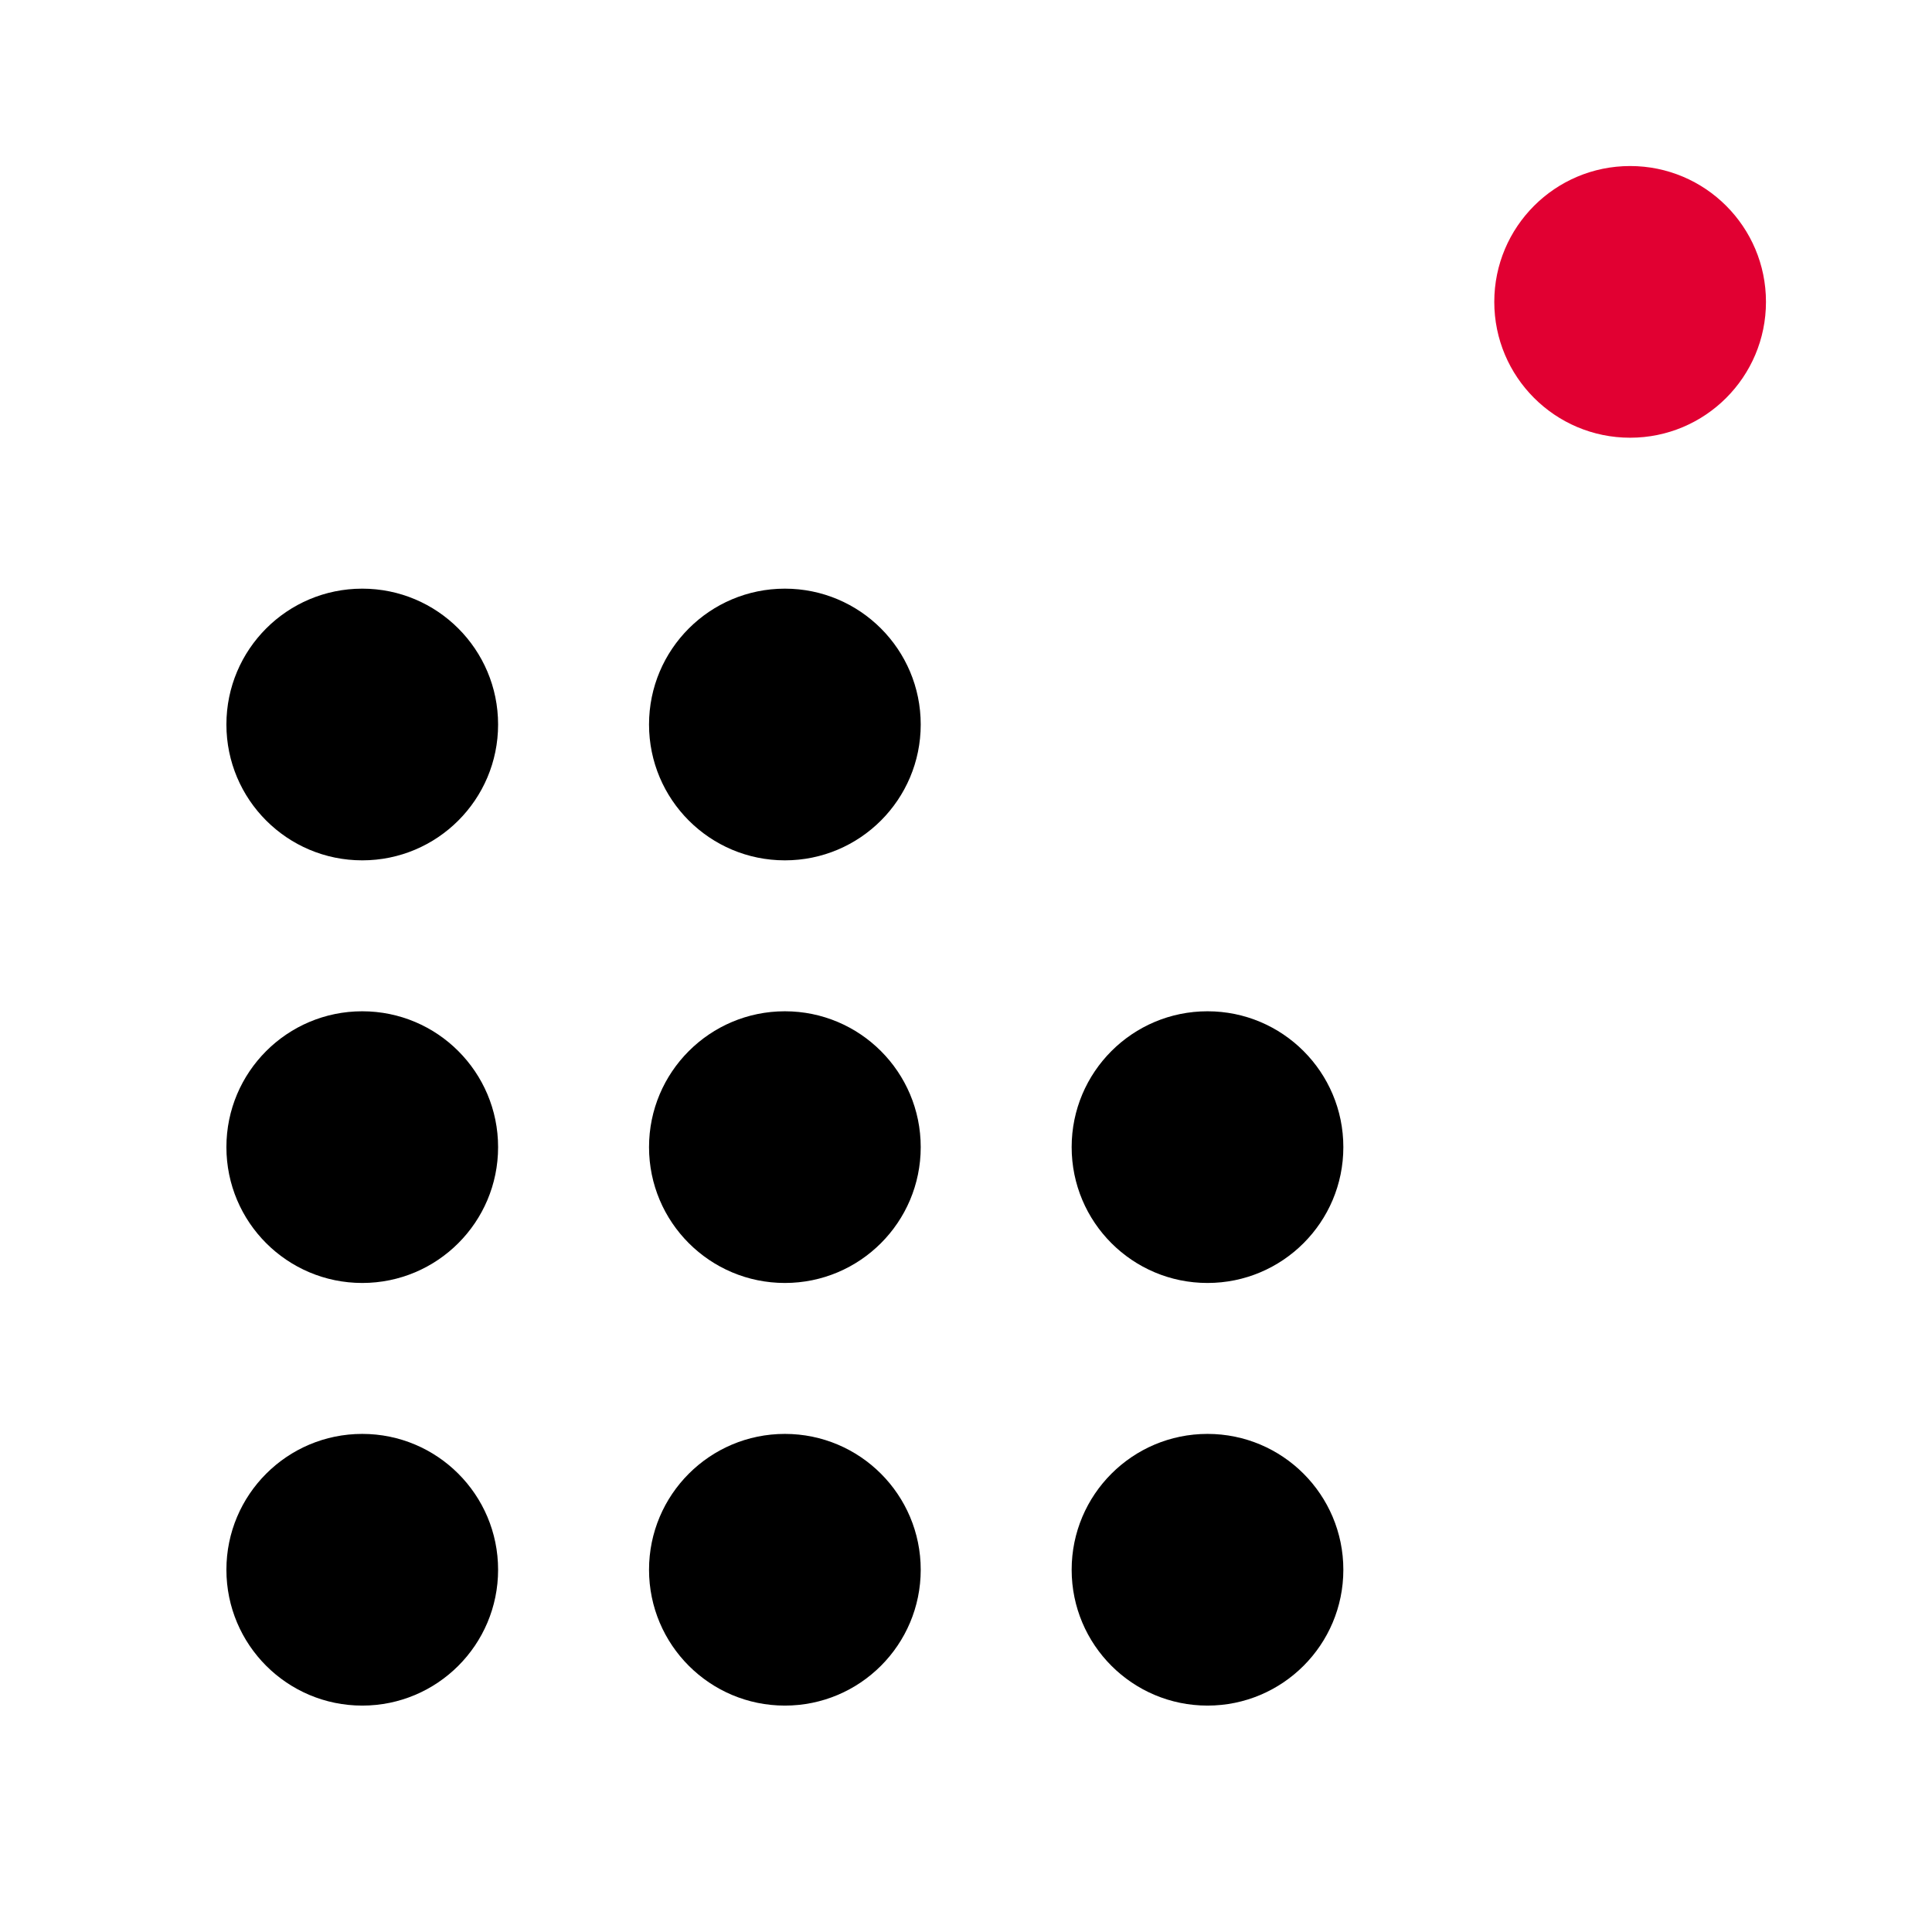
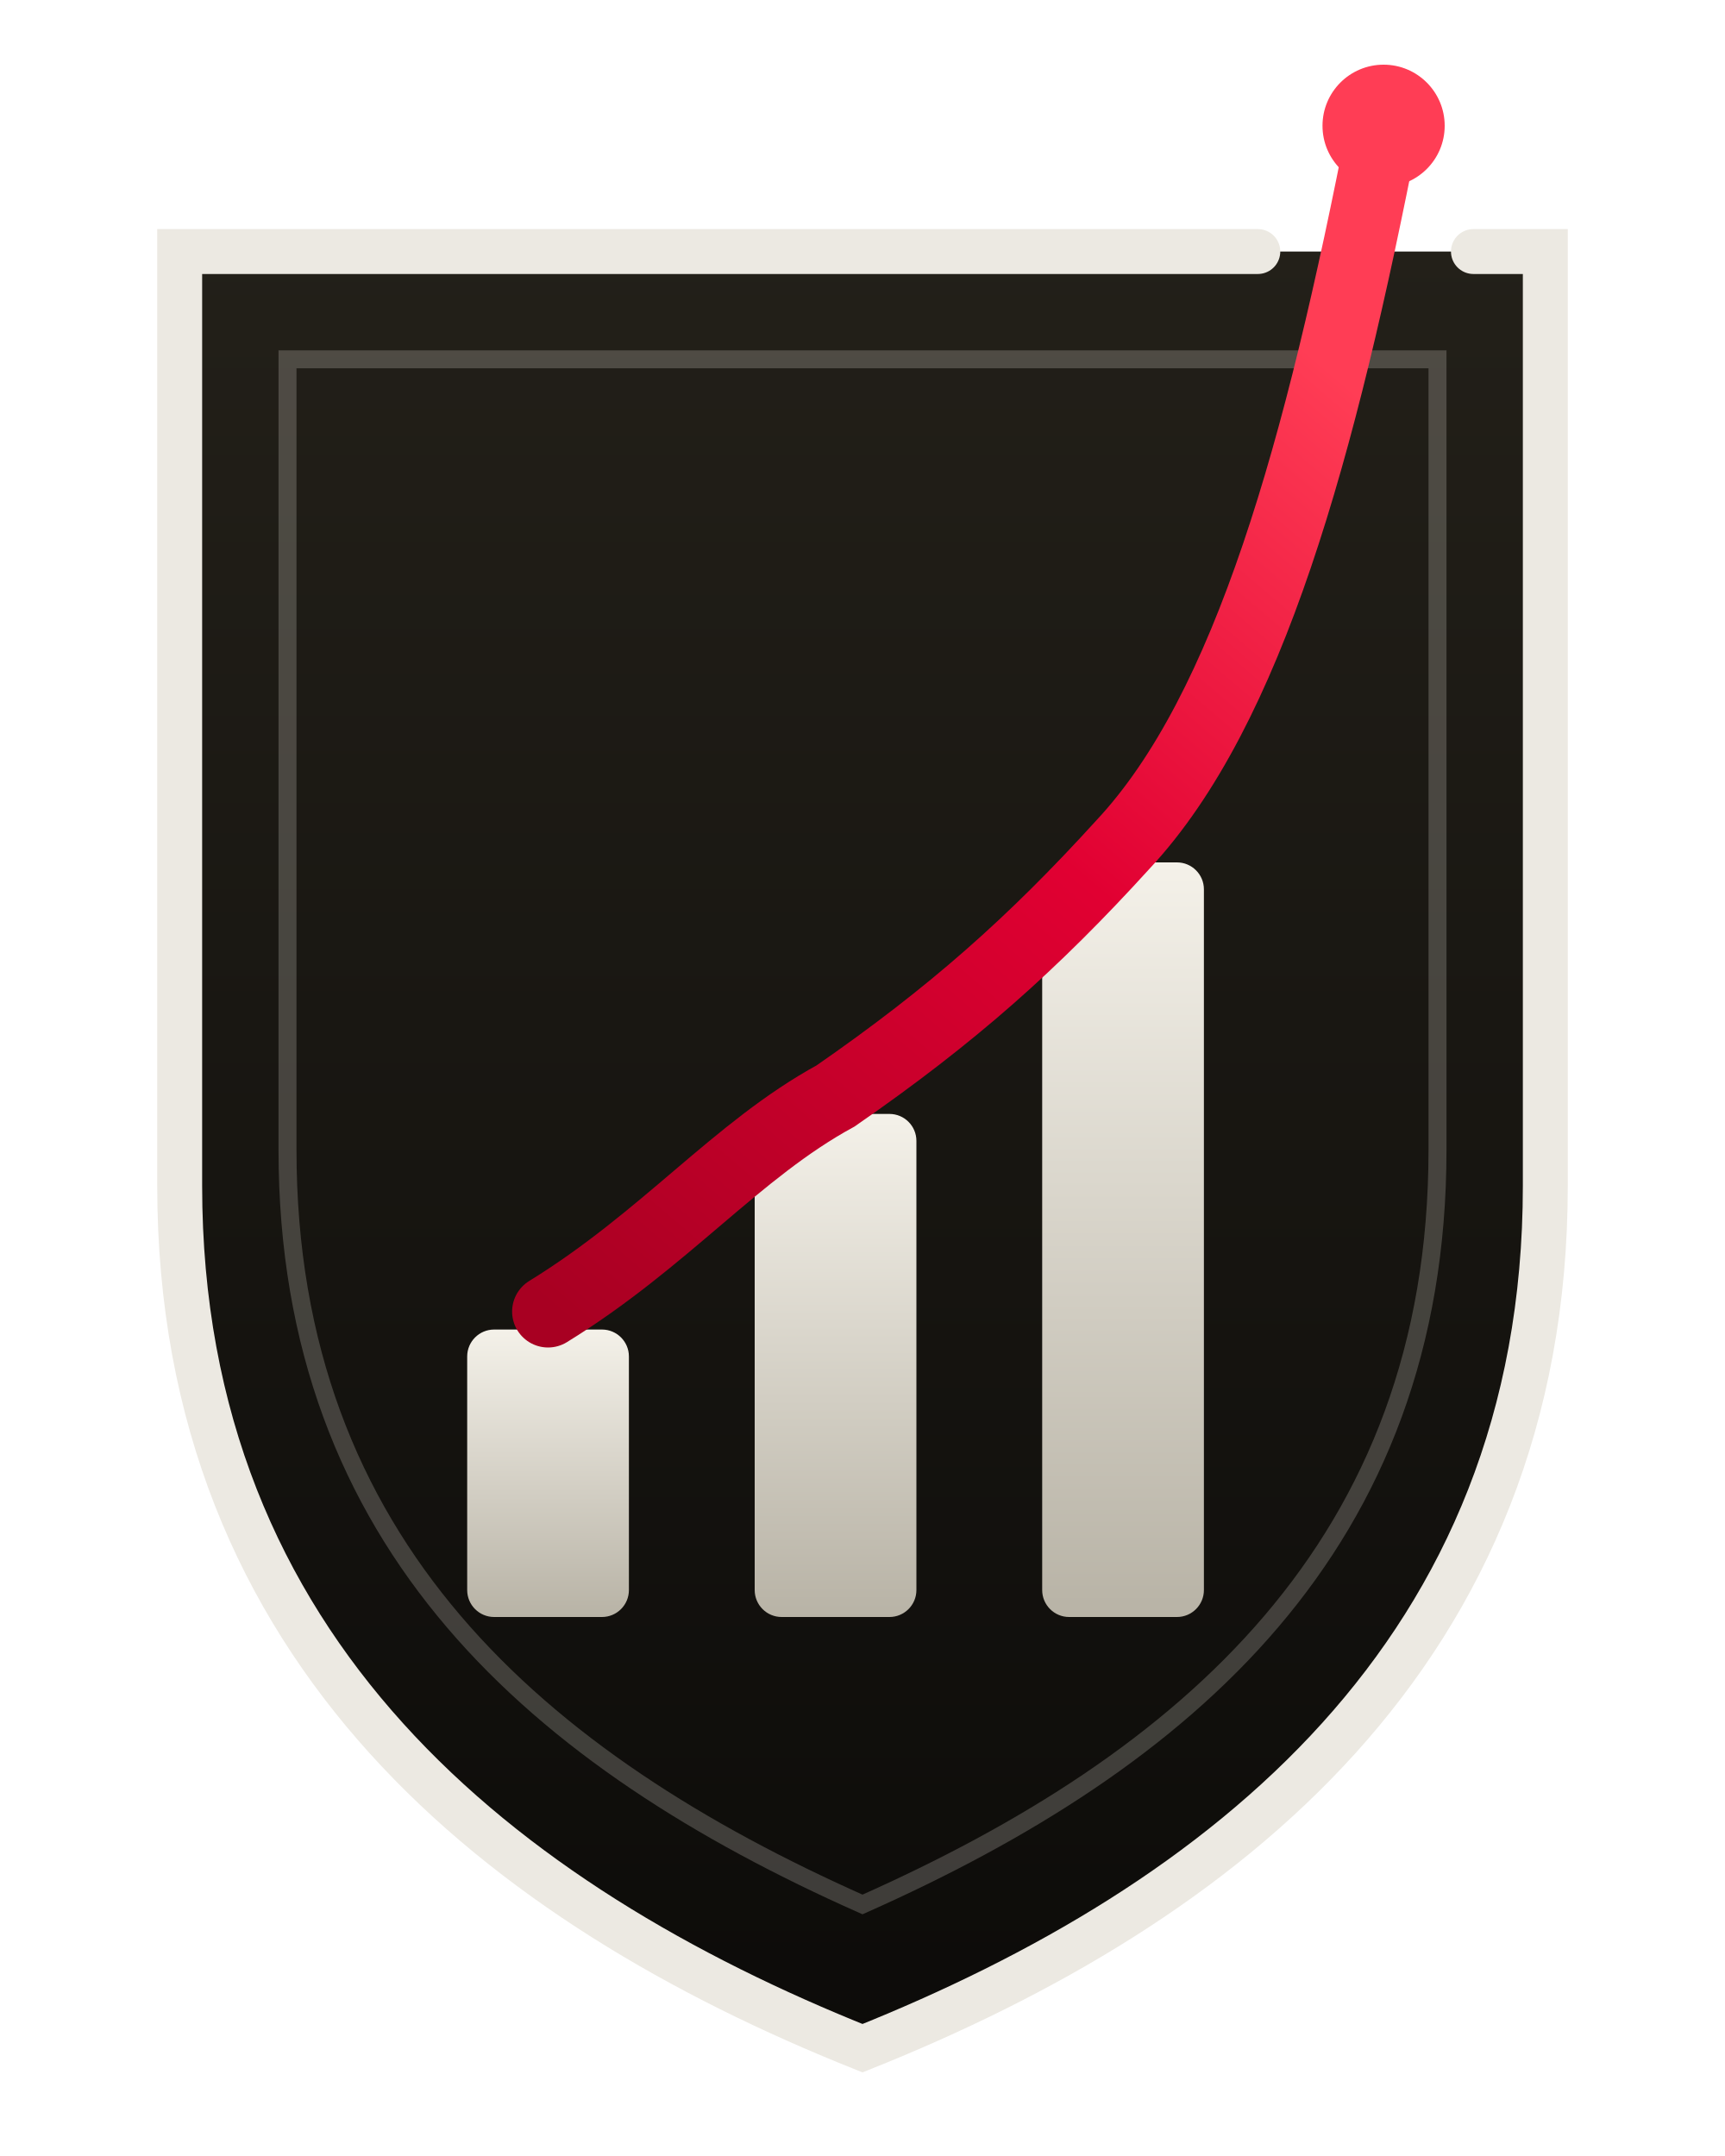
- <svg xmlns="http://www.w3.org/2000/svg" viewBox="0 0 64 64" role="img" aria-label="The Off-Track Playbook mark: a grid of dots with one dot leaving the formation">
-   <circle cx="12" cy="24" r="4.5" fill="currentColor" />
-   <circle cx="26" cy="24" r="4.5" fill="currentColor" />
-   <circle cx="12" cy="38" r="4.5" fill="currentColor" />
-   <circle cx="26" cy="38" r="4.5" fill="currentColor" />
-   <circle cx="40" cy="38" r="4.5" fill="currentColor" />
-   <circle cx="12" cy="52" r="4.5" fill="currentColor" />
-   <circle cx="26" cy="52" r="4.5" fill="currentColor" />
-   <circle cx="40" cy="52" r="4.5" fill="currentColor" />
-   <circle cx="54" cy="10" r="4.5" fill="#e10032" />
+ <svg xmlns="http://www.w3.org/2000/svg" viewBox="0 0 96 120" role="img" aria-label="The Off-Track Playbook crest: a racing shield with an ascending trajectory breaking out through its top edge">
+   <defs>
+     <linearGradient id="otp-shield" x1="0" y1="0" x2="0" y2="1">
+       <stop offset="0" stop-color="#232019" />
+       <stop offset="1" stop-color="#0c0b09" />
+     </linearGradient>
+     <linearGradient id="otp-line" x1="0" y1="1" x2="0.6" y2="0">
+       <stop offset="0" stop-color="#a80022" />
+       <stop offset="0.55" stop-color="#e10032" />
+       <stop offset="1" stop-color="#ff3d55" />
+     </linearGradient>
+     <linearGradient id="otp-bar" x1="0" y1="0" x2="0" y2="1">
+       <stop offset="0" stop-color="#f4f1e9" />
+       <stop offset="1" stop-color="#b8b3a6" />
+     </linearGradient>
+   </defs>
+   <path d="M 10 14 L 86 14 L 86 66 C 86 92 68 106 48 114 C 28 106 10 92 10 66 Z" fill="url(#otp-shield)" />
+   <path class="crest-shield" d="M 82 14 L 86 14 L 86 66 C 86 92 68 106 48 114 C 28 106 10 92 10 66 L 10 14 L 70 14" fill="none" stroke="#ece9e2" stroke-width="2.5" stroke-linecap="round" />
+   <path d="M 16 20 L 80 20 L 80 64 C 80 86 66 98 48 106 C 30 98 16 86 16 64 Z" fill="none" stroke="#ece9e2" stroke-opacity="0.22" stroke-width="1" />
+   <rect class="crest-bar" x="26" y="74" width="9" height="16" rx="1.5" fill="url(#otp-bar)" />
+   <rect class="crest-bar" x="42" y="62" width="9" height="28" rx="1.5" fill="url(#otp-bar)" />
+   <rect class="crest-bar" x="58" y="48" width="9" height="42" rx="1.5" fill="url(#otp-bar)" />
+   <path class="crest-line" d="M 30.5 73 C 37 69, 41 64, 46.5 61 C 53 56.5, 57.5 52.5, 62.5 47 C 69.5 39.5, 73.5 25, 77 7" fill="none" stroke="url(#otp-line)" stroke-width="4" stroke-linecap="round" />
+   <circle class="crest-dot" cx="77" cy="7" r="3.4" fill="#ff3d55" />
</svg>
